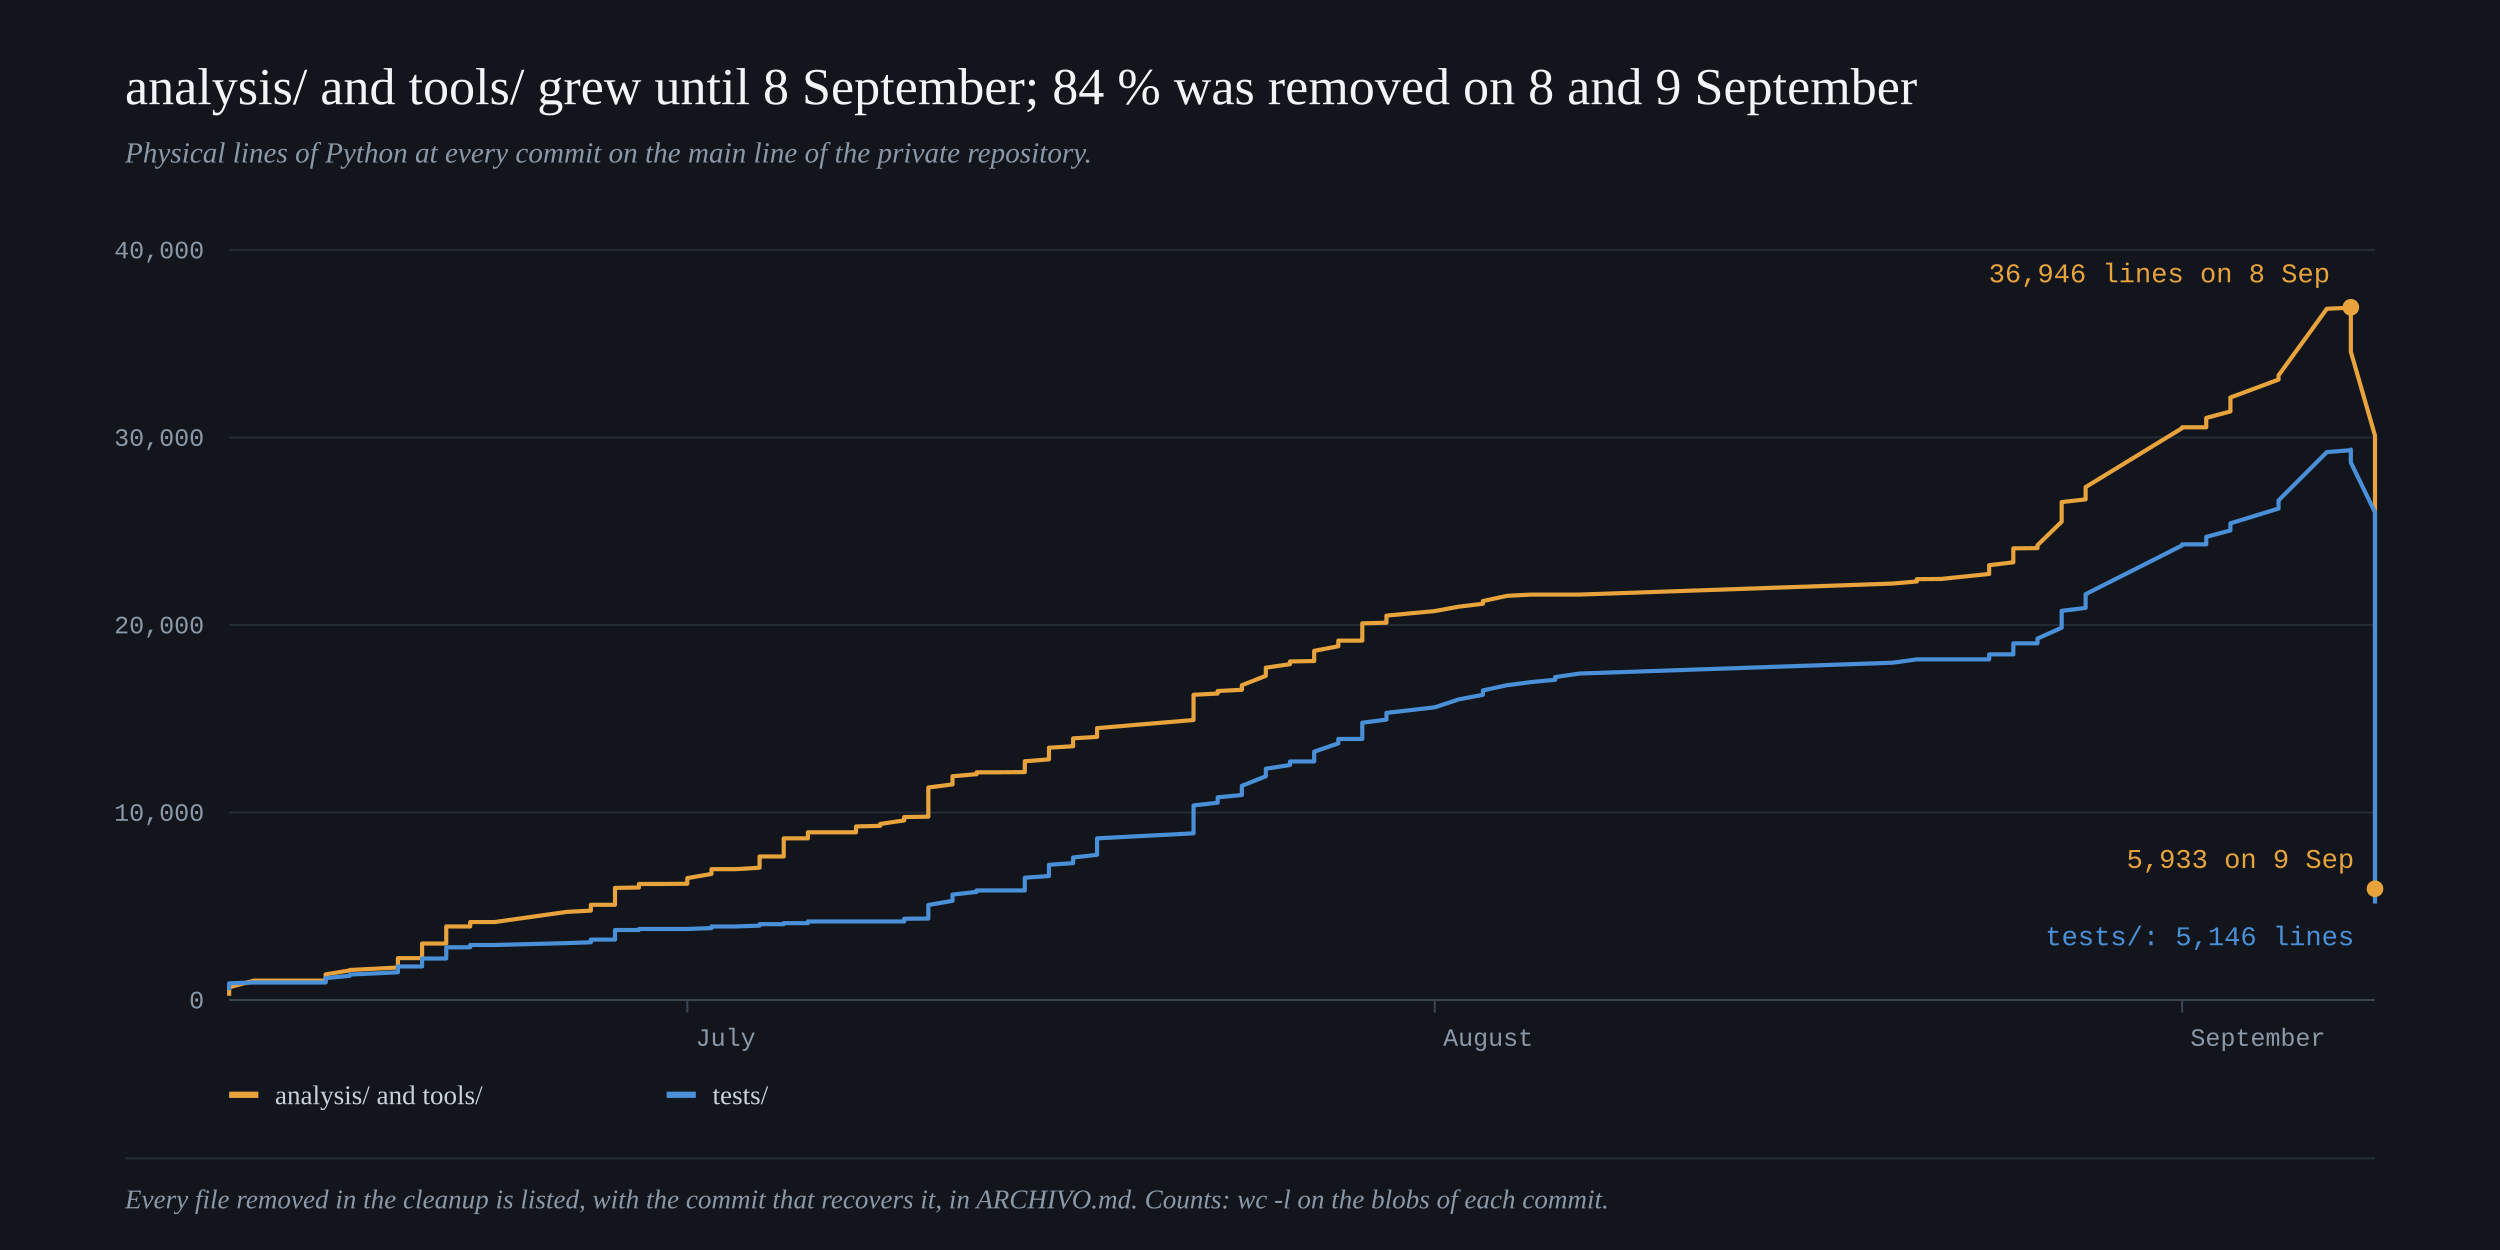
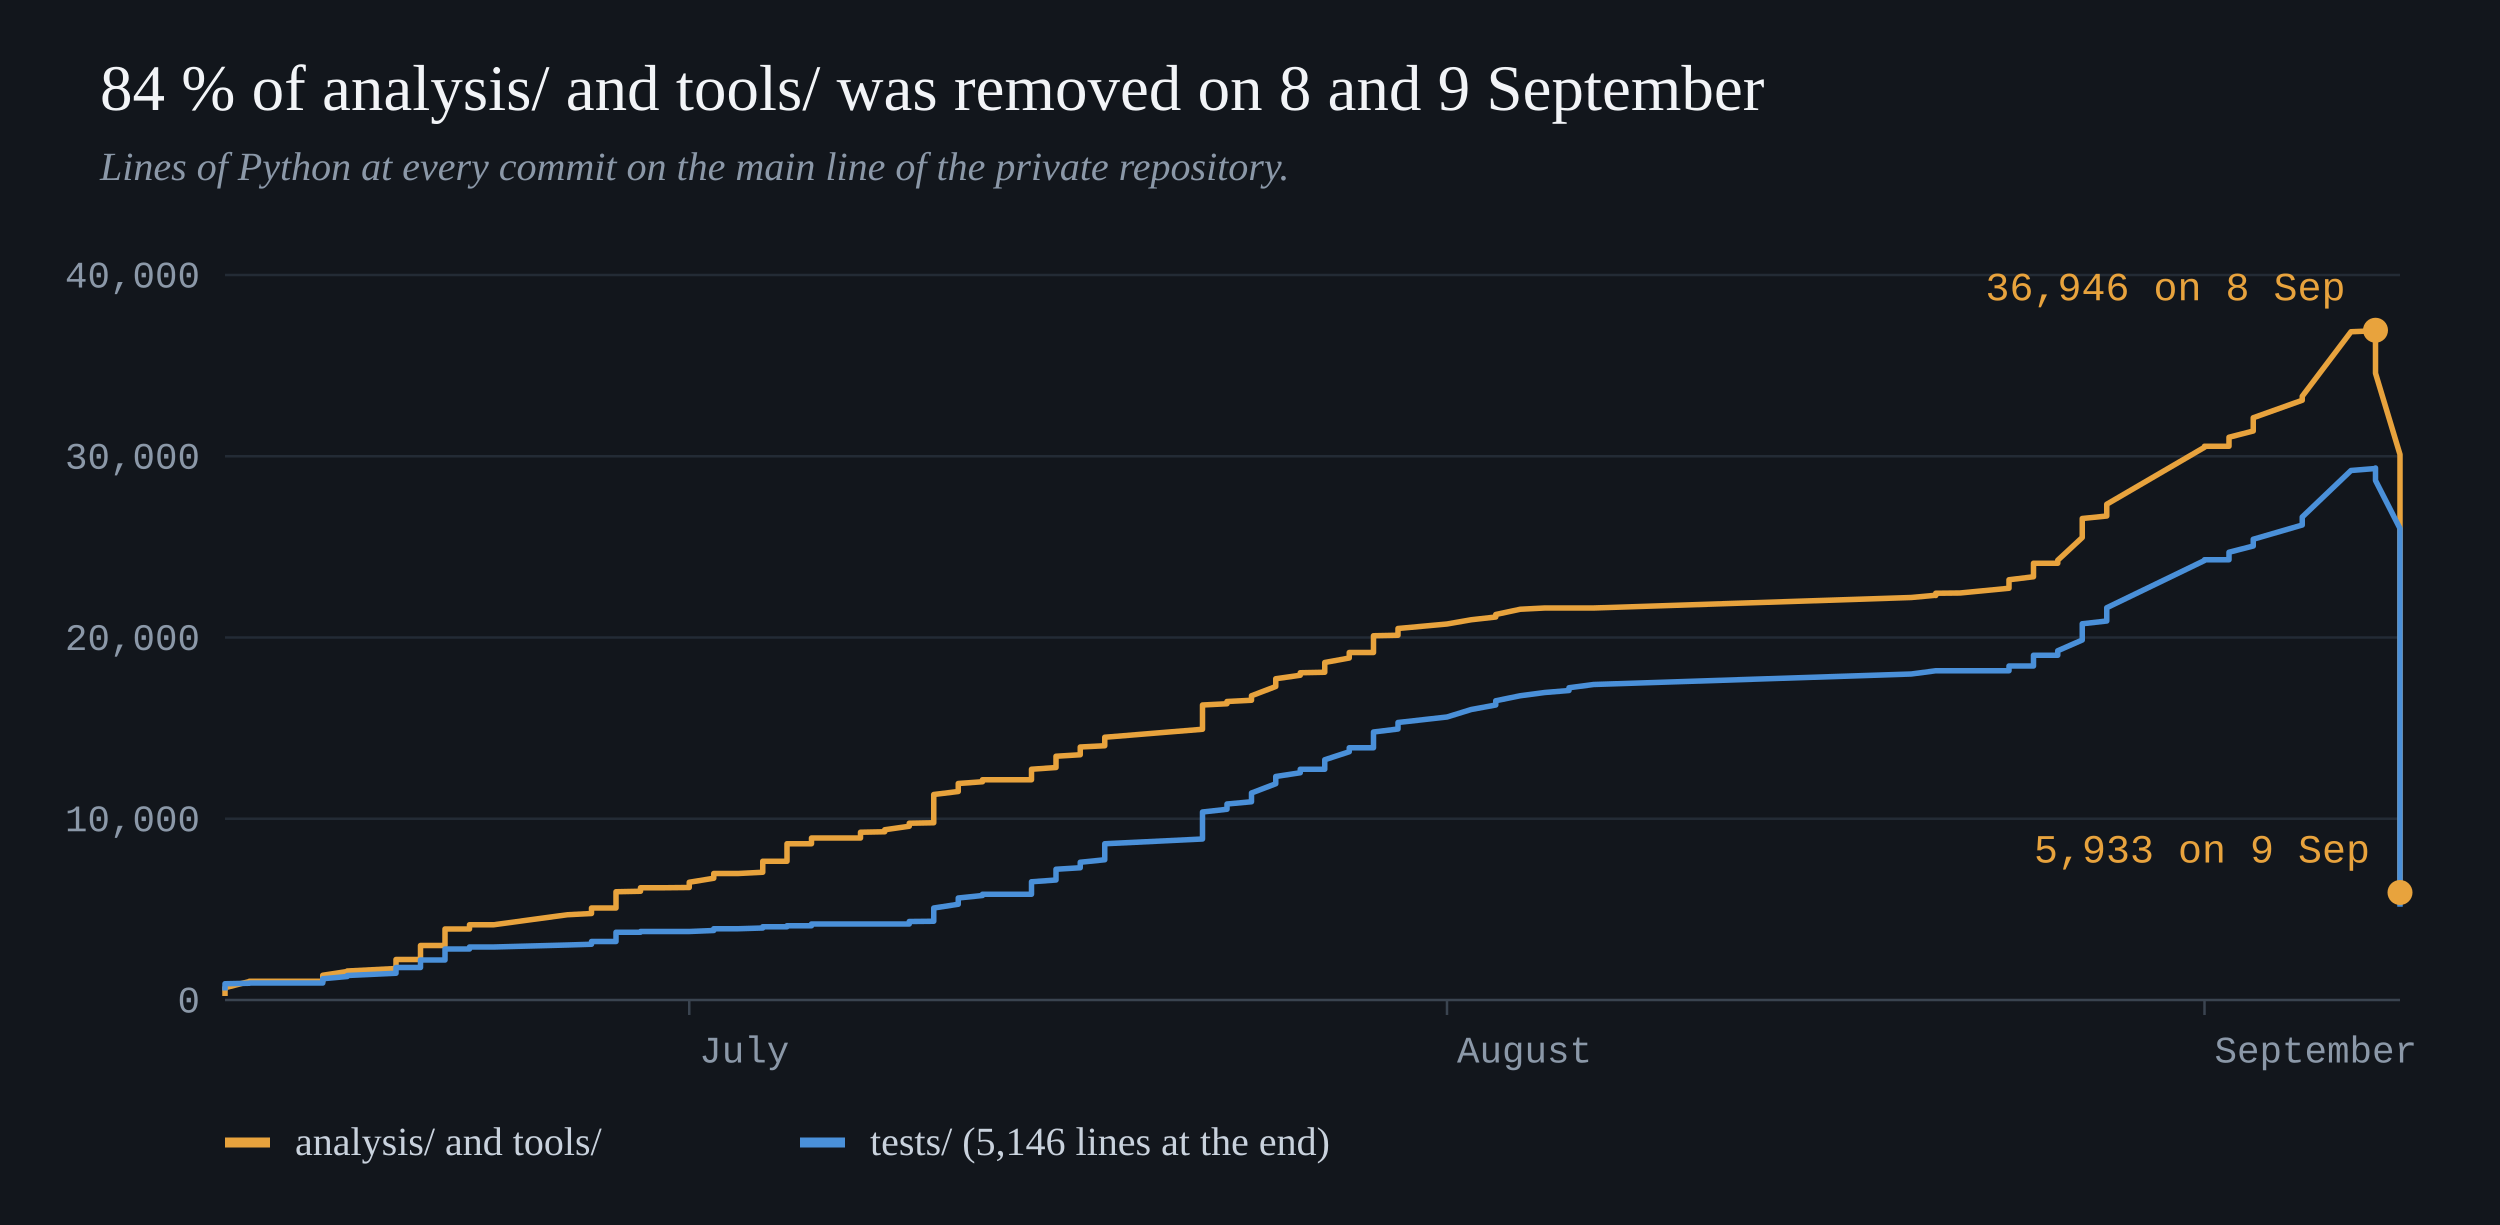
- <svg xmlns="http://www.w3.org/2000/svg" viewBox="0 0 1200 600" width="1200" height="600" role="img" aria-label="Lines of Python in the analysis and tools folders, and in the tests, at every commit from June to September 2026.">
-   <rect width="1200" height="600" fill="#12161C" />
-   <text x="60.0" y="50.0" font-family="Georgia, 'Times New Roman', serif" font-size="25" fill="#F2F4F7" text-anchor="start">analysis/ and tools/ grew until 8 September; 84 % was removed on 8 and 9 September</text>
-   <text x="60.0" y="78.0" font-family="Georgia, 'Times New Roman', serif" font-size="14" fill="#8B98A8" text-anchor="start" font-style="italic">Physical lines of Python at every commit on the main line of the private repository.</text>
-   <line x1="110.0" y1="480.0" x2="1140.0" y2="480.0" stroke="#3A4450" stroke-width="1" />
-   <text x="98.0" y="484.0" font-family="'SF Mono', Consolas, 'Liberation Mono', monospace" font-size="12" fill="#8B98A8" text-anchor="end">0</text>
-   <line x1="110.0" y1="390.0" x2="1140.0" y2="390.0" stroke="#232B35" stroke-width="1" />
-   <text x="98.0" y="394.0" font-family="'SF Mono', Consolas, 'Liberation Mono', monospace" font-size="12" fill="#8B98A8" text-anchor="end">10,000</text>
-   <line x1="110.0" y1="300.0" x2="1140.0" y2="300.0" stroke="#232B35" stroke-width="1" />
-   <text x="98.0" y="304.0" font-family="'SF Mono', Consolas, 'Liberation Mono', monospace" font-size="12" fill="#8B98A8" text-anchor="end">20,000</text>
-   <line x1="110.0" y1="210.0" x2="1140.0" y2="210.0" stroke="#232B35" stroke-width="1" />
-   <text x="98.0" y="214.0" font-family="'SF Mono', Consolas, 'Liberation Mono', monospace" font-size="12" fill="#8B98A8" text-anchor="end">30,000</text>
-   <line x1="110.0" y1="120.0" x2="1140.0" y2="120.0" stroke="#232B35" stroke-width="1" />
-   <text x="98.0" y="124.0" font-family="'SF Mono', Consolas, 'Liberation Mono', monospace" font-size="12" fill="#8B98A8" text-anchor="end">40,000</text>
-   <line x1="329.9" y1="480.0" x2="329.9" y2="486.0" stroke="#3A4450" stroke-width="1" />
-   <text x="333.9" y="502.0" font-family="'SF Mono', Consolas, 'Liberation Mono', monospace" font-size="12" fill="#8B98A8" text-anchor="start">July</text>
-   <line x1="688.7" y1="480.0" x2="688.7" y2="486.0" stroke="#3A4450" stroke-width="1" />
-   <text x="692.7" y="502.0" font-family="'SF Mono', Consolas, 'Liberation Mono', monospace" font-size="12" fill="#8B98A8" text-anchor="start">August</text>
-   <line x1="1047.4" y1="480.0" x2="1047.4" y2="486.0" stroke="#3A4450" stroke-width="1" />
-   <text x="1051.4" y="502.0" font-family="'SF Mono', Consolas, 'Liberation Mono', monospace" font-size="12" fill="#8B98A8" text-anchor="start">September</text>
-   <polyline points="110.0,478.0 110.0,478.0 110.0,478.0 110.0,476.3 110.0,476.3 110.0,475.2 110.0,475.0 110.0,475.0 110.0,475.0 110.0,475.0 110.0,475.0 110.0,475.0 110.0,474.9 110.0,473.9 121.6,470.8 121.6,470.8 121.6,470.7 121.6,470.7 121.6,470.7 133.1,470.7 156.3,470.7 156.3,470.7 156.3,469.0 156.3,468.0 156.3,467.7 167.9,465.8 167.9,465.7 167.9,465.6 191.0,464.4 191.0,464.3 191.0,464.3 191.0,464.3 191.0,462.3 191.0,461.0 191.0,459.9 202.6,459.9 202.6,459.9 202.6,458.7 202.6,458.7 202.6,458.4 202.6,458.0 202.6,457.4 202.6,457.4 202.6,457.3 202.6,456.4 202.6,456.4 202.6,455.3 202.6,455.1 202.6,454.3 202.6,454.3 202.6,452.9 202.6,452.9 202.6,452.9 214.2,452.9 214.2,452.9 214.2,452.9 214.2,451.4 214.2,451.3 214.2,450.2 214.2,450.2 214.2,450.2 214.2,449.7 214.2,449.0 214.2,447.7 214.2,447.7 214.2,447.6 214.2,446.7 214.2,446.7 214.2,446.7 214.2,446.7 214.2,445.9 214.2,445.9 214.2,445.9 214.2,445.9 214.2,444.7 225.7,444.7 225.7,444.7 225.7,443.9 225.7,443.4 225.7,443.4 225.7,443.2 225.7,443.2 225.7,443.2 225.7,443.2 225.7,443.2 225.7,442.9 225.7,442.8 225.7,442.8 225.7,442.6 237.3,442.6 272.0,437.7 272.0,437.7 272.0,437.7 283.6,437.1 283.6,437.1 283.6,437.1 283.6,436.0 283.6,436.0 283.6,435.5 283.6,435.3 283.6,434.3 283.6,434.3 295.2,434.3 295.2,433.6 295.2,433.6 295.2,433.1 295.2,433.1 295.2,432.2 295.2,430.3 295.2,430.3 295.2,430.2 295.2,430.2 295.2,430.1 295.2,429.8 295.2,429.2 295.2,429.2 295.2,429.0 295.2,429.0 295.2,429.0 295.2,429.0 295.2,428.4 295.2,428.1 295.2,426.9 295.2,426.8 295.2,426.2 295.2,426.2 306.7,426.0 306.7,426.0 306.7,424.8 306.7,424.4 306.7,424.3 306.7,424.3 306.7,424.3 318.3,424.3 329.9,424.2 329.9,423.1 329.9,422.5 329.9,421.5 341.5,419.5 341.5,418.7 341.5,418.7 341.5,418.7 341.5,418.7 341.5,418.7 341.5,417.2 341.5,417.2 341.5,417.2 353.0,417.2 364.6,416.5 364.6,416.5 364.6,415.8 364.6,415.1 364.6,415.1 364.6,415.1 364.6,415.1 364.6,415.1 364.6,415.1 364.6,415.1 364.6,414.1 364.6,412.5 364.6,411.1 364.6,411.1 364.6,411.1 376.2,411.1 376.2,411.1 376.2,411.1 376.2,411.1 376.2,411.1 376.2,411.1 376.2,410.0 376.2,409.1 376.2,409.0 376.2,408.2 376.2,407.0 376.2,407.0 376.2,407.0 376.2,405.8 376.2,405.8 376.2,405.8 376.2,405.8 376.2,405.8 376.2,405.8 376.2,404.5 376.2,402.4 376.2,402.4 376.2,402.4 376.2,402.4 376.2,402.4 376.2,402.4 376.2,402.4 376.2,402.4 376.2,402.4 387.8,402.4 387.8,402.4 387.8,401.1 387.8,399.5 387.8,399.5 387.8,399.5 387.8,399.5 387.8,399.5 387.8,399.5 399.3,399.5 410.9,399.5 410.9,398.3 410.9,396.7 410.9,396.7 410.9,396.7 422.5,396.4 422.5,396.4 422.5,396.3 422.5,396.1 422.5,395.9 422.5,395.5 434.0,393.8 434.0,393.7 434.0,393.7 434.0,393.7 434.0,392.2 434.0,392.2 445.6,392.0 445.6,392.0 445.6,391.5 445.6,391.5 445.6,391.4 445.6,391.4 445.6,389.3 445.6,389.3 445.6,385.2 445.6,385.2 445.6,385.2 445.6,385.1 445.6,384.1 445.6,381.3 445.6,381.3 445.6,380.3 445.6,380.3 445.6,378.9 445.6,378.0 457.2,376.5 457.2,376.5 457.2,375.9 457.2,375.9 457.2,375.9 457.2,375.8 457.2,375.8 457.2,375.8 457.2,372.6 457.2,372.6 468.8,371.6 468.8,371.6 468.8,370.8 468.8,370.7 480.3,370.7 480.3,370.7 491.9,370.6 491.9,370.6 491.9,370.5 491.9,370.4 491.9,370.4 491.9,370.4 491.9,370.4 491.9,370.4 491.9,368.0 491.9,367.5 491.9,367.5 491.9,367.0 491.9,367.0 491.9,366.8 491.9,366.8 491.9,366.5 491.9,366.4 491.9,365.5 491.9,365.4 503.5,364.5 503.5,364.2 503.5,362.8 503.5,361.1 503.5,359.9 503.5,359.9 503.5,359.9 503.5,358.9 503.5,358.9 515.1,358.2 515.1,357.8 515.1,357.8 515.1,357.7 515.1,357.7 515.1,357.7 515.1,357.8 515.1,357.8 515.1,357.8 515.1,357.8 515.1,357.8 515.1,357.8 515.1,357.8 515.1,354.4 526.6,353.7 526.6,353.6 526.6,351.3 526.6,350.5 526.6,350.5 526.6,350.2 526.6,349.7 526.6,349.6 526.6,349.6 526.6,349.6 526.6,349.5 572.9,345.6 572.9,343.4 572.9,343.1 572.9,342.8 572.9,338.6 572.9,337.2 572.9,337.2 572.9,336.2 572.9,335.6 572.9,335.5 572.9,335.5 572.9,334.4 572.9,333.5 584.5,332.9 584.5,331.8 584.5,331.8 584.5,331.7 596.1,331.1 596.1,330.9 596.1,330.9 596.1,328.9 607.6,324.4 607.6,320.5 619.2,318.8 619.2,318.7 619.2,318.7 619.2,317.6 619.2,317.5 630.8,317.3 630.8,317.3 630.8,312.4 642.4,310.2 642.4,307.5 642.4,307.5 642.4,307.5 653.9,307.5 653.9,307.5 653.9,307.2 653.9,306.4 653.9,303.8 653.9,302.6 653.9,302.4 653.9,302.1 653.9,302.1 653.9,302.1 653.9,301.6 653.9,301.1 653.9,300.8 653.9,300.3 653.9,299.9 653.9,299.2 653.9,299.2 665.5,298.9 665.5,298.9 665.5,298.9 665.5,298.7 665.5,298.4 665.5,298.4 665.5,298.4 665.5,295.5 688.7,293.3 700.2,291.2 711.8,289.8 711.8,288.5 723.4,286.0 734.9,285.4 746.5,285.4 746.5,285.4 758.1,285.4 908.5,280.1 920.1,279.1 920.1,279.1 920.1,278.0 931.7,277.9 954.8,275.5 954.8,275.5 954.8,273.4 954.8,273.1 954.8,273.1 954.8,272.5 954.8,271.6 954.8,271.3 966.4,269.9 966.4,269.0 966.4,269.0 966.4,268.8 966.4,268.4 966.4,267.5 966.4,267.2 966.4,266.9 966.4,265.9 966.4,265.6 966.4,264.7 966.4,264.7 966.4,264.6 966.4,264.5 966.4,264.3 966.4,263.7 966.4,263.4 966.4,263.4 966.4,263.2 966.4,263.2 978.0,263.1 978.0,261.7 978.0,261.7 978.0,261.7 978.0,261.7 978.0,261.7 978.0,261.7 978.0,261.7 978.0,261.7 978.0,261.7 978.0,261.7 989.6,250.4 989.6,248.4 989.6,245.2 989.6,245.2 989.6,242.4 989.6,241.0 1001.1,239.7 1001.1,238.8 1001.1,235.5 1001.1,234.1 1001.1,233.9 1001.1,233.9 1001.1,233.8 1047.4,205.5 1047.4,205.4 1047.4,205.1 1059.0,205.1 1059.0,202.3 1059.0,202.3 1059.0,200.6 1070.6,197.5 1070.6,197.5 1070.6,195.0 1070.6,191.3 1070.6,190.8 1093.7,182.2 1093.7,180.2 1116.9,148.2 1128.4,147.7 1128.4,147.5 1128.4,168.8 1140.0,209.1 1140.0,209.1 1140.0,426.6 1140.0,426.6" fill="none" stroke="#E8A33D" stroke-width="2" stroke-linejoin="round" />
-   <polyline points="110.0,475.2 110.0,475.2 110.0,475.2 110.0,475.2 110.0,475.2 110.0,475.2 110.0,473.4 110.0,473.4 110.0,473.4 110.0,472.9 110.0,472.9 110.0,472.9 110.0,472.5 110.0,472.0 121.6,471.6 121.6,471.6 121.6,471.6 121.6,471.6 121.6,471.6 133.1,471.6 156.3,471.6 156.3,471.6 156.3,471.0 156.3,470.5 156.3,469.5 167.9,468.4 167.9,468.0 167.9,467.8 191.0,466.7 191.0,466.5 191.0,466.5 191.0,466.5 191.0,465.4 191.0,464.6 191.0,463.9 202.6,463.9 202.6,463.9 202.6,463.9 202.6,463.9 202.6,463.9 202.6,463.9 202.6,463.4 202.6,463.4 202.6,463.3 202.6,462.5 202.6,462.4 202.6,461.8 202.6,461.6 202.6,461.0 202.6,461.0 202.6,460.1 202.6,460.1 202.6,460.1 214.2,460.1 214.2,460.1 214.2,460.1 214.2,459.3 214.2,459.3 214.2,458.5 214.2,458.5 214.2,458.5 214.2,458.2 214.2,457.6 214.2,456.6 214.2,456.6 214.2,456.6 214.2,456.1 214.2,455.9 214.2,455.9 214.2,455.9 214.2,455.4 214.2,455.4 214.2,455.4 214.2,455.4 214.2,454.7 225.7,454.7 225.7,454.7 225.7,454.1 225.7,453.9 225.7,453.9 225.7,453.8 225.7,453.8 225.7,453.8 225.7,453.8 225.7,453.8 225.7,453.6 225.7,453.6 225.7,453.6 225.7,453.6 237.3,453.6 272.0,452.7 272.0,452.7 272.0,452.7 283.6,452.3 283.6,452.3 283.6,452.3 283.6,452.1 283.6,452.1 283.6,451.7 283.6,451.5 283.6,451.0 283.6,451.0 295.2,451.0 295.2,451.0 295.2,451.0 295.2,450.2 295.2,450.2 295.2,449.2 295.2,448.1 295.2,448.1 295.2,448.1 295.2,448.1 295.2,447.6 295.2,447.6 295.2,447.2 295.2,447.2 295.2,447.0 295.2,447.0 295.2,447.0 295.2,447.0 295.2,447.0 295.2,446.9 295.2,446.9 295.2,446.9 295.2,446.4 295.2,446.4 306.7,446.4 306.7,446.4 306.7,446.2 306.7,445.9 306.7,445.9 306.7,445.9 306.7,445.9 318.3,445.9 329.9,445.9 329.9,445.9 329.9,445.9 329.9,445.9 341.5,445.5 341.5,445.5 341.5,445.5 341.5,445.5 341.5,445.5 341.5,445.5 341.5,444.7 341.5,444.7 341.5,444.7 353.0,444.7 364.6,444.3 364.6,444.3 364.6,444.3 364.6,444.3 364.6,444.3 364.6,444.3 364.6,444.3 364.6,444.3 364.6,444.3 364.6,444.3 364.6,443.6 364.6,443.6 364.6,443.6 364.6,443.6 364.6,443.6 376.2,443.6 376.2,443.6 376.2,443.6 376.2,443.6 376.2,443.6 376.2,443.6 376.2,443.1 376.2,443.1 376.2,443.1 376.2,443.1 376.2,443.1 376.2,443.1 376.2,443.1 376.2,443.1 376.2,443.1 376.2,443.1 376.2,443.1 376.2,443.1 376.2,443.1 376.2,443.1 376.2,443.1 376.2,443.1 376.2,443.1 376.2,443.1 376.2,443.1 376.2,443.1 376.2,443.1 376.2,443.1 376.2,443.1 387.8,443.1 387.8,443.1 387.8,443.1 387.8,443.1 387.8,443.1 387.8,443.1 387.8,443.1 387.8,442.3 387.8,442.3 399.3,442.3 410.9,442.3 410.9,442.3 410.9,442.3 410.9,442.3 410.9,442.3 422.5,442.3 422.5,442.3 422.5,442.3 422.5,442.3 422.5,442.3 422.5,442.3 434.0,442.3 434.0,441.8 434.0,441.8 434.0,441.8 434.0,441.0 434.0,441.0 445.6,440.9 445.6,440.9 445.6,440.9 445.6,440.9 445.6,440.6 445.6,440.6 445.6,439.3 445.6,439.3 445.6,437.8 445.6,437.8 445.6,437.8 445.6,437.8 445.6,436.7 445.6,436.4 445.6,436.4 445.6,436.1 445.6,436.1 445.6,435.8 445.6,434.4 457.2,432.4 457.2,432.4 457.2,432.0 457.2,432.0 457.2,432.0 457.2,431.5 457.2,431.5 457.2,431.5 457.2,429.4 457.2,429.4 468.8,428.1 468.8,428.1 468.8,427.4 468.8,427.4 480.3,427.4 480.3,427.4 491.9,427.4 491.9,427.4 491.9,427.4 491.9,427.4 491.9,427.4 491.9,425.5 491.9,425.1 491.9,425.1 491.9,424.6 491.9,423.8 491.9,423.8 491.9,423.2 491.9,423.2 491.9,422.9 491.9,422.9 491.9,422.7 491.9,422.5 491.9,421.4 491.9,421.3 503.5,420.5 503.5,419.8 503.5,418.6 503.5,417.7 503.5,416.3 503.5,416.3 503.5,416.0 503.5,415.3 503.5,415.1 515.1,414.3 515.1,413.8 515.1,413.8 515.1,413.8 515.1,413.8 515.1,413.8 515.1,413.8 515.1,413.8 515.1,413.8 515.1,413.8 515.1,413.8 515.1,413.8 515.1,413.6 515.1,411.6 526.6,410.3 526.6,409.7 526.6,407.1 526.6,406.3 526.6,406.3 526.6,405.3 526.6,403.7 526.6,403.6 526.6,403.2 526.6,403.2 526.6,402.4 572.9,400.0 572.9,398.1 572.9,396.8 572.9,396.1 572.9,391.9 572.9,390.6 572.9,390.5 572.9,389.8 572.9,389.1 572.9,388.7 572.9,388.7 572.9,387.5 572.9,386.6 584.5,385.3 584.5,383.7 584.5,382.9 584.5,382.7 596.1,381.6 596.1,381.2 596.1,381.2 596.1,377.2 607.6,372.6 607.6,369.0 619.2,367.2 619.2,367.1 619.2,367.1 619.2,365.5 619.2,365.5 630.8,365.5 630.8,365.4 630.8,360.8 642.4,356.8 642.4,354.7 642.4,354.7 642.4,354.7 653.9,354.7 653.9,354.7 653.9,354.7 653.9,352.9 653.9,352.6 653.9,352.6 653.9,352.4 653.9,351.1 653.9,351.0 653.9,351.0 653.9,350.3 653.9,349.7 653.9,349.3 653.9,348.8 653.9,348.4 653.9,347.7 653.9,346.9 665.5,345.4 665.5,345.0 665.5,345.0 665.5,345.0 665.5,345.0 665.5,344.9 665.5,344.7 665.5,342.2 688.7,339.5 700.2,335.7 711.8,333.5 711.8,331.4 723.4,328.9 734.9,327.4 746.5,326.3 746.5,325.0 758.1,323.3 908.5,318.1 920.1,316.5 920.1,316.5 920.1,316.5 931.7,316.5 954.8,316.5 954.8,316.5 954.8,316.5 954.8,316.5 954.8,316.5 954.8,315.7 954.8,314.9 954.8,314.1 966.4,314.1 966.4,314.1 966.4,314.1 966.4,314.1 966.4,314.1 966.4,314.1 966.4,314.0 966.4,313.3 966.4,313.3 966.4,313.3 966.4,312.1 966.4,311.5 966.4,310.9 966.4,310.4 966.4,309.7 966.4,309.7 966.4,309.7 966.4,309.7 966.4,308.9 966.4,308.8 978.0,308.8 978.0,307.2 978.0,307.2 978.0,307.2 978.0,307.2 978.0,307.2 978.0,306.5 978.0,306.5 978.0,306.5 978.0,306.5 978.0,306.5 989.6,301.3 989.6,298.1 989.6,297.1 989.6,296.9 989.6,295.3 989.6,293.2 1001.1,291.8 1001.1,290.5 1001.1,287.1 1001.1,286.2 1001.1,285.5 1001.1,285.5 1001.1,285.2 1047.4,261.8 1047.4,261.8 1047.4,261.3 1059.0,261.3 1059.0,259.3 1059.0,259.3 1059.0,257.7 1070.6,254.6 1070.6,254.6 1070.6,254.6 1070.6,251.6 1070.6,251.2 1093.7,244.1 1093.7,240.2 1116.9,217.0 1128.4,216.1 1128.4,215.8 1128.4,222.0 1140.0,245.9 1140.0,245.9 1140.0,433.7 1140.0,433.7" fill="none" stroke="#4A90D9" stroke-width="2" stroke-linejoin="round" />
-   <circle cx="1128.4" cy="147.5" r="4" fill="#E8A33D" />
-   <text x="1118.4" y="135.5" font-family="'SF Mono', Consolas, 'Liberation Mono', monospace" font-size="13" fill="#E8A33D" text-anchor="end">36,946 lines on 8 Sep</text>
-   <circle cx="1140.0" cy="426.6" r="4" fill="#E8A33D" />
-   <text x="1130.0" y="416.6" font-family="'SF Mono', Consolas, 'Liberation Mono', monospace" font-size="13" fill="#E8A33D" text-anchor="end">5,933 on 9 Sep</text>
-   <text x="1130.0" y="453.7" font-family="'SF Mono', Consolas, 'Liberation Mono', monospace" font-size="13" fill="#4A90D9" text-anchor="end">tests/: 5,146 lines</text>
-   <rect x="110" y="524" width="14" height="3" fill="#E8A33D" />
-   <text x="132.0" y="530.0" font-family="Georgia, 'Times New Roman', serif" font-size="13" fill="#C9D2DD" text-anchor="start">analysis/ and tools/</text>
-   <rect x="320" y="524" width="14" height="3" fill="#4A90D9" />
-   <text x="342.0" y="530.0" font-family="Georgia, 'Times New Roman', serif" font-size="13" fill="#C9D2DD" text-anchor="start">tests/</text>
-   <line x1="60.0" y1="556.0" x2="1140.0" y2="556.0" stroke="#232B35" stroke-width="1" />
-   <text x="60.0" y="580.0" font-family="Georgia, 'Times New Roman', serif" font-size="13" fill="#8B98A8" text-anchor="start" font-style="italic">Every file removed in the cleanup is listed, with the commit that recovers it, in ARCHIVO.md. Counts: wc -l on the blobs of each commit.</text>
+ <svg xmlns="http://www.w3.org/2000/svg" viewBox="0 0 1000 490" width="1000" height="490" role="img" aria-label="Lines of Python in analysis and tools, and in tests, at every commit from June to September 2026.">
+   <rect width="1000" height="490" fill="#12161C" />
+   <text x="40.0" y="44.0" font-family="Georgia, 'Times New Roman', serif" font-size="26" fill="#F2F4F7" text-anchor="start">84 % of analysis/ and tools/ was removed on 8 and 9 September</text>
+   <text x="40.0" y="72.0" font-family="Georgia, 'Times New Roman', serif" font-size="16" fill="#8B98A8" text-anchor="start" font-style="italic">Lines of Python at every commit on the main line of the private repository.</text>
+   <line x1="90.0" y1="400.0" x2="960.0" y2="400.0" stroke="#3A4450" stroke-width="1" />
+   <text x="80.0" y="405.0" font-family="'SF Mono', Consolas, 'Liberation Mono', monospace" font-size="15" fill="#8B98A8" text-anchor="end">0</text>
+   <line x1="90.0" y1="327.5" x2="960.0" y2="327.5" stroke="#232B35" stroke-width="1" />
+   <text x="80.0" y="332.5" font-family="'SF Mono', Consolas, 'Liberation Mono', monospace" font-size="15" fill="#8B98A8" text-anchor="end">10,000</text>
+   <line x1="90.0" y1="255.0" x2="960.0" y2="255.0" stroke="#232B35" stroke-width="1" />
+   <text x="80.0" y="260.0" font-family="'SF Mono', Consolas, 'Liberation Mono', monospace" font-size="15" fill="#8B98A8" text-anchor="end">20,000</text>
+   <line x1="90.0" y1="182.5" x2="960.0" y2="182.5" stroke="#232B35" stroke-width="1" />
+   <text x="80.0" y="187.5" font-family="'SF Mono', Consolas, 'Liberation Mono', monospace" font-size="15" fill="#8B98A8" text-anchor="end">30,000</text>
+   <line x1="90.0" y1="110.0" x2="960.0" y2="110.0" stroke="#232B35" stroke-width="1" />
+   <text x="80.0" y="115.0" font-family="'SF Mono', Consolas, 'Liberation Mono', monospace" font-size="15" fill="#8B98A8" text-anchor="end">40,000</text>
+   <line x1="275.7" y1="400.0" x2="275.7" y2="406.0" stroke="#3A4450" stroke-width="1" />
+   <text x="279.7" y="425.0" font-family="'SF Mono', Consolas, 'Liberation Mono', monospace" font-size="15" fill="#8B98A8" text-anchor="start">July</text>
+   <line x1="578.8" y1="400.0" x2="578.8" y2="406.0" stroke="#3A4450" stroke-width="1" />
+   <text x="582.8" y="425.0" font-family="'SF Mono', Consolas, 'Liberation Mono', monospace" font-size="15" fill="#8B98A8" text-anchor="start">August</text>
+   <line x1="881.8" y1="400.0" x2="881.8" y2="406.0" stroke="#3A4450" stroke-width="1" />
+   <text x="885.8" y="425.0" font-family="'SF Mono', Consolas, 'Liberation Mono', monospace" font-size="15" fill="#8B98A8" text-anchor="start">September</text>
+   <polyline points="90.0,398.4 90.0,398.4 90.0,398.4 90.0,397.0 90.0,397.0 90.0,396.1 90.0,396.0 90.0,396.0 90.0,396.0 90.0,395.9 90.0,395.9 90.0,395.9 90.0,395.9 90.0,395.1 99.8,392.6 99.8,392.6 99.8,392.5 99.8,392.5 99.8,392.5 109.6,392.5 129.1,392.5 129.1,392.5 129.1,391.1 129.1,390.3 129.1,390.1 138.9,388.6 138.9,388.5 138.9,388.4 158.4,387.4 158.4,387.4 158.4,387.4 158.4,387.4 158.4,385.7 158.4,384.7 158.4,383.8 168.2,383.8 168.2,383.8 168.2,382.8 168.2,382.8 168.2,382.6 168.2,382.3 168.2,381.8 168.2,381.8 168.2,381.7 168.2,381.0 168.2,381.0 168.2,380.1 168.2,379.9 168.2,379.3 168.2,379.3 168.2,378.2 168.2,378.2 168.2,378.2 178.0,378.2 178.0,378.2 178.0,378.2 178.0,377.0 178.0,376.9 178.0,376.0 178.0,376.0 178.0,376.0 178.0,375.6 178.0,375.1 178.0,374.0 178.0,374.0 178.0,373.9 178.0,373.2 178.0,373.2 178.0,373.2 178.0,373.2 178.0,372.6 178.0,372.6 178.0,372.6 178.0,372.6 178.0,371.6 187.8,371.6 187.8,371.6 187.8,370.9 187.8,370.5 187.8,370.5 187.8,370.4 187.8,370.4 187.8,370.4 187.8,370.4 187.8,370.4 187.8,370.1 187.8,370.0 187.8,370.0 187.8,369.9 197.5,369.9 226.9,365.9 226.9,365.9 226.9,365.9 236.6,365.4 236.6,365.4 236.6,365.4 236.6,364.6 236.6,364.6 236.6,364.2 236.6,364.0 236.6,363.2 236.6,363.2 246.4,363.2 246.4,362.6 246.4,362.6 246.4,362.2 246.4,362.2 246.4,361.5 246.4,360.0 246.4,360.0 246.4,359.9 246.4,359.9 246.4,359.8 246.4,359.5 246.4,359.1 246.4,359.1 246.4,358.9 246.4,358.9 246.4,358.9 246.4,358.9 246.4,358.4 246.4,358.2 246.4,357.2 246.4,357.2 246.4,356.7 246.4,356.7 256.2,356.5 256.2,356.5 256.2,355.6 256.2,355.2 256.2,355.1 256.2,355.1 256.2,355.1 266.0,355.1 275.7,355.0 275.7,354.2 275.7,353.7 275.7,352.9 285.5,351.3 285.5,350.6 285.5,350.6 285.5,350.6 285.5,350.6 285.5,350.6 285.5,349.4 285.5,349.4 285.5,349.4 295.3,349.4 305.1,348.9 305.1,348.9 305.1,348.3 305.1,347.7 305.1,347.7 305.1,347.7 305.1,347.7 305.1,347.7 305.1,347.7 305.1,347.7 305.1,346.9 305.1,345.7 305.1,344.5 305.1,344.5 305.1,344.5 314.8,344.5 314.8,344.5 314.8,344.5 314.8,344.5 314.8,344.5 314.8,344.5 314.8,343.6 314.8,342.9 314.8,342.8 314.8,342.1 314.8,341.2 314.8,341.2 314.8,341.2 314.8,340.3 314.8,340.2 314.8,340.2 314.8,340.2 314.8,340.2 314.8,340.2 314.8,339.2 314.8,337.5 314.8,337.5 314.8,337.5 314.8,337.5 314.8,337.5 314.8,337.5 314.8,337.5 314.8,337.5 314.8,337.5 324.6,337.5 324.6,337.5 324.6,336.4 324.6,335.2 324.6,335.2 324.6,335.2 324.6,335.2 324.6,335.2 324.6,335.2 334.4,335.2 344.2,335.2 344.2,334.2 344.2,332.9 344.2,332.9 344.2,332.9 353.9,332.7 353.9,332.7 353.9,332.6 353.9,332.4 353.9,332.3 353.9,331.9 363.7,330.5 363.7,330.5 363.7,330.5 363.7,330.5 363.7,329.3 363.7,329.3 373.5,329.1 373.5,329.1 373.5,328.7 373.5,328.7 373.5,328.6 373.5,328.6 373.5,327.0 373.5,327.0 373.5,323.6 373.5,323.6 373.5,323.6 373.5,323.5 373.5,322.7 373.5,320.5 373.5,320.5 373.5,319.7 373.5,319.7 373.5,318.6 373.5,317.8 383.3,316.6 383.3,316.6 383.3,316.2 383.3,316.2 383.3,316.2 383.3,316.0 383.3,316.0 383.3,316.0 383.3,313.4 383.3,313.4 393.0,312.7 393.0,312.7 393.0,312.0 393.0,311.9 402.8,311.9 402.8,311.9 412.6,311.9 412.6,311.9 412.6,311.8 412.6,311.7 412.6,311.7 412.6,311.7 412.6,311.7 412.6,311.7 412.6,309.8 412.6,309.4 412.6,309.4 412.6,309.0 412.6,309.0 412.6,308.8 412.6,308.8 412.6,308.6 412.6,308.5 412.6,307.7 412.6,307.7 422.4,307.0 422.4,306.7 422.4,305.6 422.4,304.3 422.4,303.3 422.4,303.3 422.4,303.3 422.4,302.5 422.4,302.5 432.1,301.9 432.1,301.6 432.1,301.6 432.1,301.5 432.1,301.5 432.1,301.5 432.1,301.5 432.1,301.5 432.1,301.5 432.1,301.5 432.1,301.5 432.1,301.5 432.1,301.5 432.1,298.8 441.9,298.3 441.9,298.1 441.9,296.4 441.9,295.7 441.9,295.7 441.9,295.4 441.9,295.0 441.9,295.0 441.9,295.0 441.9,295.0 441.9,294.9 481.0,291.7 481.0,290.0 481.0,289.7 481.0,289.5 481.0,286.1 481.0,285.0 481.0,285.0 481.0,284.1 481.0,283.7 481.0,283.6 481.0,283.6 481.0,282.7 481.0,282.0 490.8,281.5 490.8,280.6 490.8,280.6 490.8,280.6 500.6,280.1 500.6,279.9 500.6,279.9 500.6,278.3 510.3,274.6 510.3,271.5 520.1,270.1 520.1,270.1 520.1,270.1 520.1,269.2 520.1,269.1 529.9,268.9 529.9,268.9 529.9,265.0 539.7,263.2 539.7,261.0 539.7,261.0 539.7,261.0 549.4,261.0 549.4,261.0 549.4,260.8 549.4,260.1 549.4,258.1 549.4,257.1 549.4,256.9 549.4,256.7 549.4,256.7 549.4,256.7 549.4,256.3 549.4,255.9 549.4,255.6 549.4,255.2 549.4,254.9 549.4,254.4 549.4,254.3 559.2,254.1 559.2,254.1 559.2,254.1 559.2,254.0 559.2,253.7 559.2,253.7 559.2,253.7 559.2,251.4 578.8,249.6 588.5,247.9 598.3,246.8 598.3,245.8 608.1,243.7 617.9,243.2 627.6,243.2 627.6,243.2 637.4,243.2 764.5,239.0 774.3,238.1 774.3,238.2 774.3,237.3 784.0,237.2 803.6,235.3 803.6,235.3 803.6,233.6 803.6,233.3 803.6,233.3 803.6,232.8 803.6,232.1 803.6,231.9 813.4,230.7 813.4,230.0 813.4,230.0 813.4,229.9 813.4,229.6 813.4,228.9 813.4,228.6 813.4,228.3 813.4,227.5 813.4,227.3 813.4,226.6 813.4,226.5 813.4,226.5 813.4,226.4 813.4,226.3 813.4,225.8 813.4,225.5 813.4,225.5 813.4,225.3 813.4,225.3 823.1,225.3 823.1,224.1 823.1,224.1 823.1,224.1 823.1,224.1 823.1,224.1 823.1,224.1 823.1,224.1 823.1,224.1 823.1,224.1 823.1,224.1 832.9,215.0 832.9,213.5 832.9,210.9 832.9,210.9 832.9,208.6 832.9,207.4 842.7,206.4 842.7,205.7 842.7,203.1 842.7,201.9 842.7,201.8 842.7,201.8 842.7,201.7 881.8,178.9 881.8,178.8 881.8,178.5 891.6,178.5 891.6,176.3 891.6,176.3 891.6,174.9 901.3,172.4 901.3,172.4 901.3,170.4 901.3,167.4 901.3,167.1 920.9,160.1 920.9,158.5 940.4,132.7 950.2,132.3 950.2,132.1 950.2,149.3 960.0,181.8 960.0,181.8 960.0,357.0 960.0,357.0" fill="none" stroke="#E8A33D" stroke-width="2.2" stroke-linejoin="round" />
+   <polyline points="90.0,396.2 90.0,396.2 90.0,396.2 90.0,396.2 90.0,396.2 90.0,396.2 90.0,394.7 90.0,394.7 90.0,394.7 90.0,394.3 90.0,394.3 90.0,394.3 90.0,393.9 90.0,393.5 99.8,393.3 99.8,393.3 99.8,393.2 99.8,393.2 99.8,393.2 109.6,393.2 129.1,393.2 129.1,393.2 129.1,392.7 129.1,392.3 129.1,391.5 138.9,390.6 138.9,390.3 138.9,390.2 158.4,389.3 158.4,389.1 158.4,389.1 158.4,389.1 158.4,388.3 158.4,387.6 158.4,387.0 168.2,387.0 168.2,387.0 168.2,387.0 168.2,387.0 168.2,387.0 168.2,387.0 168.2,386.6 168.2,386.6 168.2,386.5 168.2,385.9 168.2,385.8 168.2,385.3 168.2,385.2 168.2,384.7 168.2,384.7 168.2,384.0 168.2,384.0 168.2,384.0 178.0,384.0 178.0,384.0 178.0,384.0 178.0,383.3 178.0,383.3 178.0,382.7 178.0,382.7 178.0,382.7 178.0,382.4 178.0,382.0 178.0,381.2 178.0,381.2 178.0,381.2 178.0,380.7 178.0,380.6 178.0,380.6 178.0,380.6 178.0,380.2 178.0,380.2 178.0,380.2 178.0,380.2 178.0,379.6 187.8,379.6 187.8,379.6 187.8,379.1 187.8,379.0 187.8,379.0 187.8,378.9 187.8,378.9 187.8,378.9 187.8,378.9 187.8,378.9 187.8,378.8 187.8,378.8 187.8,378.8 187.8,378.8 197.5,378.8 226.9,378.0 226.9,378.0 226.9,378.0 236.6,377.7 236.6,377.7 236.6,377.7 236.6,377.5 236.6,377.5 236.6,377.2 236.6,377.1 236.6,376.6 236.6,376.6 246.4,376.6 246.4,376.6 246.4,376.6 246.4,376.0 246.4,376.0 246.4,375.2 246.4,374.3 246.4,374.3 246.4,374.3 246.4,374.3 246.4,373.9 246.4,373.9 246.4,373.6 246.4,373.6 246.4,373.4 246.4,373.4 246.4,373.4 246.4,373.4 246.4,373.4 246.4,373.3 246.4,373.3 246.4,373.3 246.4,372.9 246.4,372.9 256.2,372.9 256.2,372.9 256.2,372.8 256.2,372.6 256.2,372.6 256.2,372.6 256.2,372.6 266.0,372.6 275.7,372.6 275.7,372.6 275.7,372.6 275.7,372.6 285.5,372.2 285.5,372.2 285.5,372.2 285.5,372.2 285.5,372.2 285.5,372.2 285.5,371.5 285.5,371.5 285.5,371.5 295.3,371.5 305.1,371.2 305.1,371.2 305.1,371.2 305.1,371.2 305.1,371.2 305.1,371.2 305.1,371.2 305.1,371.2 305.1,371.2 305.1,371.2 305.1,370.7 305.1,370.7 305.1,370.7 305.1,370.7 305.1,370.7 314.8,370.7 314.8,370.7 314.8,370.7 314.8,370.7 314.8,370.7 314.8,370.7 314.8,370.3 314.8,370.3 314.8,370.3 314.8,370.3 314.8,370.3 314.8,370.3 314.8,370.3 314.8,370.3 314.8,370.3 314.8,370.3 314.8,370.3 314.8,370.3 314.8,370.3 314.8,370.3 314.8,370.3 314.8,370.3 314.8,370.3 314.8,370.3 314.8,370.3 314.8,370.3 314.8,370.3 314.8,370.3 314.8,370.3 324.6,370.3 324.6,370.3 324.6,370.3 324.6,370.3 324.6,370.3 324.6,370.3 324.6,370.3 324.6,369.6 324.6,369.6 334.4,369.6 344.2,369.6 344.2,369.6 344.2,369.6 344.2,369.6 344.2,369.6 353.9,369.6 353.9,369.6 353.9,369.6 353.9,369.6 353.9,369.6 353.9,369.6 363.7,369.6 363.7,369.2 363.7,369.2 363.7,369.2 363.7,368.6 363.7,368.6 373.5,368.5 373.5,368.5 373.5,368.5 373.5,368.5 373.5,368.2 373.5,368.2 373.5,367.2 373.5,367.2 373.5,366.0 373.5,366.0 373.5,366.0 373.5,366.0 373.5,365.1 373.5,364.9 373.5,364.9 373.5,364.6 373.5,364.6 373.5,364.4 373.5,363.2 383.3,361.7 383.3,361.7 383.3,361.3 383.3,361.3 383.3,361.3 383.3,360.9 383.3,360.9 383.3,360.9 383.3,359.2 383.3,359.2 393.0,358.2 393.0,358.2 393.0,357.7 393.0,357.7 402.8,357.7 402.8,357.7 412.6,357.7 412.6,357.7 412.6,357.7 412.6,357.7 412.6,357.7 412.6,356.1 412.6,355.8 412.6,355.7 412.6,355.4 412.6,354.7 412.6,354.7 412.6,354.2 412.6,354.2 412.6,354.0 412.6,354.0 412.6,353.8 412.6,353.6 412.6,352.8 412.6,352.7 422.4,352.0 422.4,351.5 422.4,350.5 422.4,349.8 422.4,348.7 422.4,348.6 422.4,348.4 422.4,347.9 422.4,347.7 432.1,347.1 432.1,346.7 432.1,346.7 432.1,346.7 432.1,346.7 432.1,346.7 432.1,346.7 432.1,346.7 432.1,346.7 432.1,346.7 432.1,346.7 432.1,346.7 432.1,346.5 432.1,344.9 441.9,343.9 441.9,343.4 441.9,341.3 441.9,340.6 441.9,340.6 441.9,339.8 441.9,338.5 441.9,338.4 441.9,338.2 441.9,338.2 441.9,337.5 481.0,335.6 481.0,334.0 481.0,333.0 481.0,332.4 481.0,329.0 481.0,328.0 481.0,327.9 481.0,327.3 481.0,326.8 481.0,326.5 481.0,326.5 481.0,325.5 481.0,324.8 490.8,323.7 490.8,322.5 490.8,321.8 490.8,321.6 500.6,320.7 500.6,320.4 500.6,320.4 500.6,317.2 510.3,313.5 510.3,310.6 520.1,309.1 520.1,309.0 520.1,309.0 520.1,307.7 520.1,307.7 529.9,307.7 529.9,307.7 529.9,303.9 539.7,300.7 539.7,299.1 539.7,299.1 539.7,299.1 549.4,299.1 549.4,299.1 549.4,299.1 549.4,297.6 549.4,297.4 549.4,297.4 549.4,297.2 549.4,296.1 549.4,296.1 549.4,296.1 549.4,295.5 549.4,295.0 549.4,294.7 549.4,294.3 549.4,294.0 549.4,293.4 549.4,292.8 559.2,291.6 559.2,291.3 559.2,291.3 559.2,291.3 559.2,291.3 559.2,291.2 559.2,291.0 559.2,289.0 578.8,286.8 588.5,283.8 598.3,282.0 598.3,280.3 608.1,278.3 617.9,277.0 627.6,276.2 627.6,275.1 637.4,273.8 764.5,269.6 774.3,268.3 774.3,268.3 774.3,268.3 784.0,268.3 803.6,268.3 803.6,268.3 803.6,268.3 803.6,268.3 803.6,268.3 803.6,267.7 803.6,267.0 803.6,266.4 813.4,266.4 813.4,266.4 813.4,266.4 813.4,266.4 813.4,266.4 813.4,266.4 813.4,266.3 813.4,265.7 813.4,265.7 813.4,265.7 813.4,264.8 813.4,264.3 813.4,263.8 813.4,263.4 813.4,262.8 813.4,262.8 813.4,262.8 813.4,262.8 813.4,262.1 813.4,262.1 823.1,262.1 823.1,260.8 823.1,260.8 823.1,260.8 823.1,260.8 823.1,260.8 823.1,260.3 823.1,260.3 823.1,260.3 823.1,260.3 823.1,260.3 832.9,256.0 832.9,253.4 832.9,252.7 832.9,252.5 832.9,251.2 832.9,249.5 842.7,248.4 842.7,247.3 842.7,244.6 842.7,243.9 842.7,243.3 842.7,243.3 842.7,243.1 881.8,224.2 881.8,224.2 881.8,223.9 891.6,223.9 891.6,222.2 891.6,222.2 891.6,220.9 901.3,218.4 901.3,218.4 901.3,218.4 901.3,216.0 901.3,215.7 920.9,210.0 920.9,206.8 940.4,188.2 950.2,187.4 950.2,187.2 950.2,192.2 960.0,211.4 960.0,211.4 960.0,362.7 960.0,362.7" fill="none" stroke="#4A90D9" stroke-width="2.2" stroke-linejoin="round" />
+   <circle cx="950.2" cy="132.1" r="5" fill="#E8A33D" />
+   <text x="938.2" y="120.1" font-family="'SF Mono', Consolas, 'Liberation Mono', monospace" font-size="16" fill="#E8A33D" text-anchor="end">36,946 on 8 Sep</text>
+   <circle cx="960.0" cy="357.0" r="5" fill="#E8A33D" />
+   <text x="948.0" y="345.0" font-family="'SF Mono', Consolas, 'Liberation Mono', monospace" font-size="16" fill="#E8A33D" text-anchor="end">5,933 on 9 Sep</text>
+   <rect x="90" y="455" width="18" height="4" fill="#E8A33D" />
+   <text x="118.0" y="462.0" font-family="Georgia, 'Times New Roman', serif" font-size="16" fill="#C9D2DD" text-anchor="start">analysis/ and tools/</text>
+   <rect x="320" y="455" width="18" height="4" fill="#4A90D9" />
+   <text x="348.0" y="462.0" font-family="Georgia, 'Times New Roman', serif" font-size="16" fill="#C9D2DD" text-anchor="start">tests/ (5,146 lines at the end)</text>
</svg>
